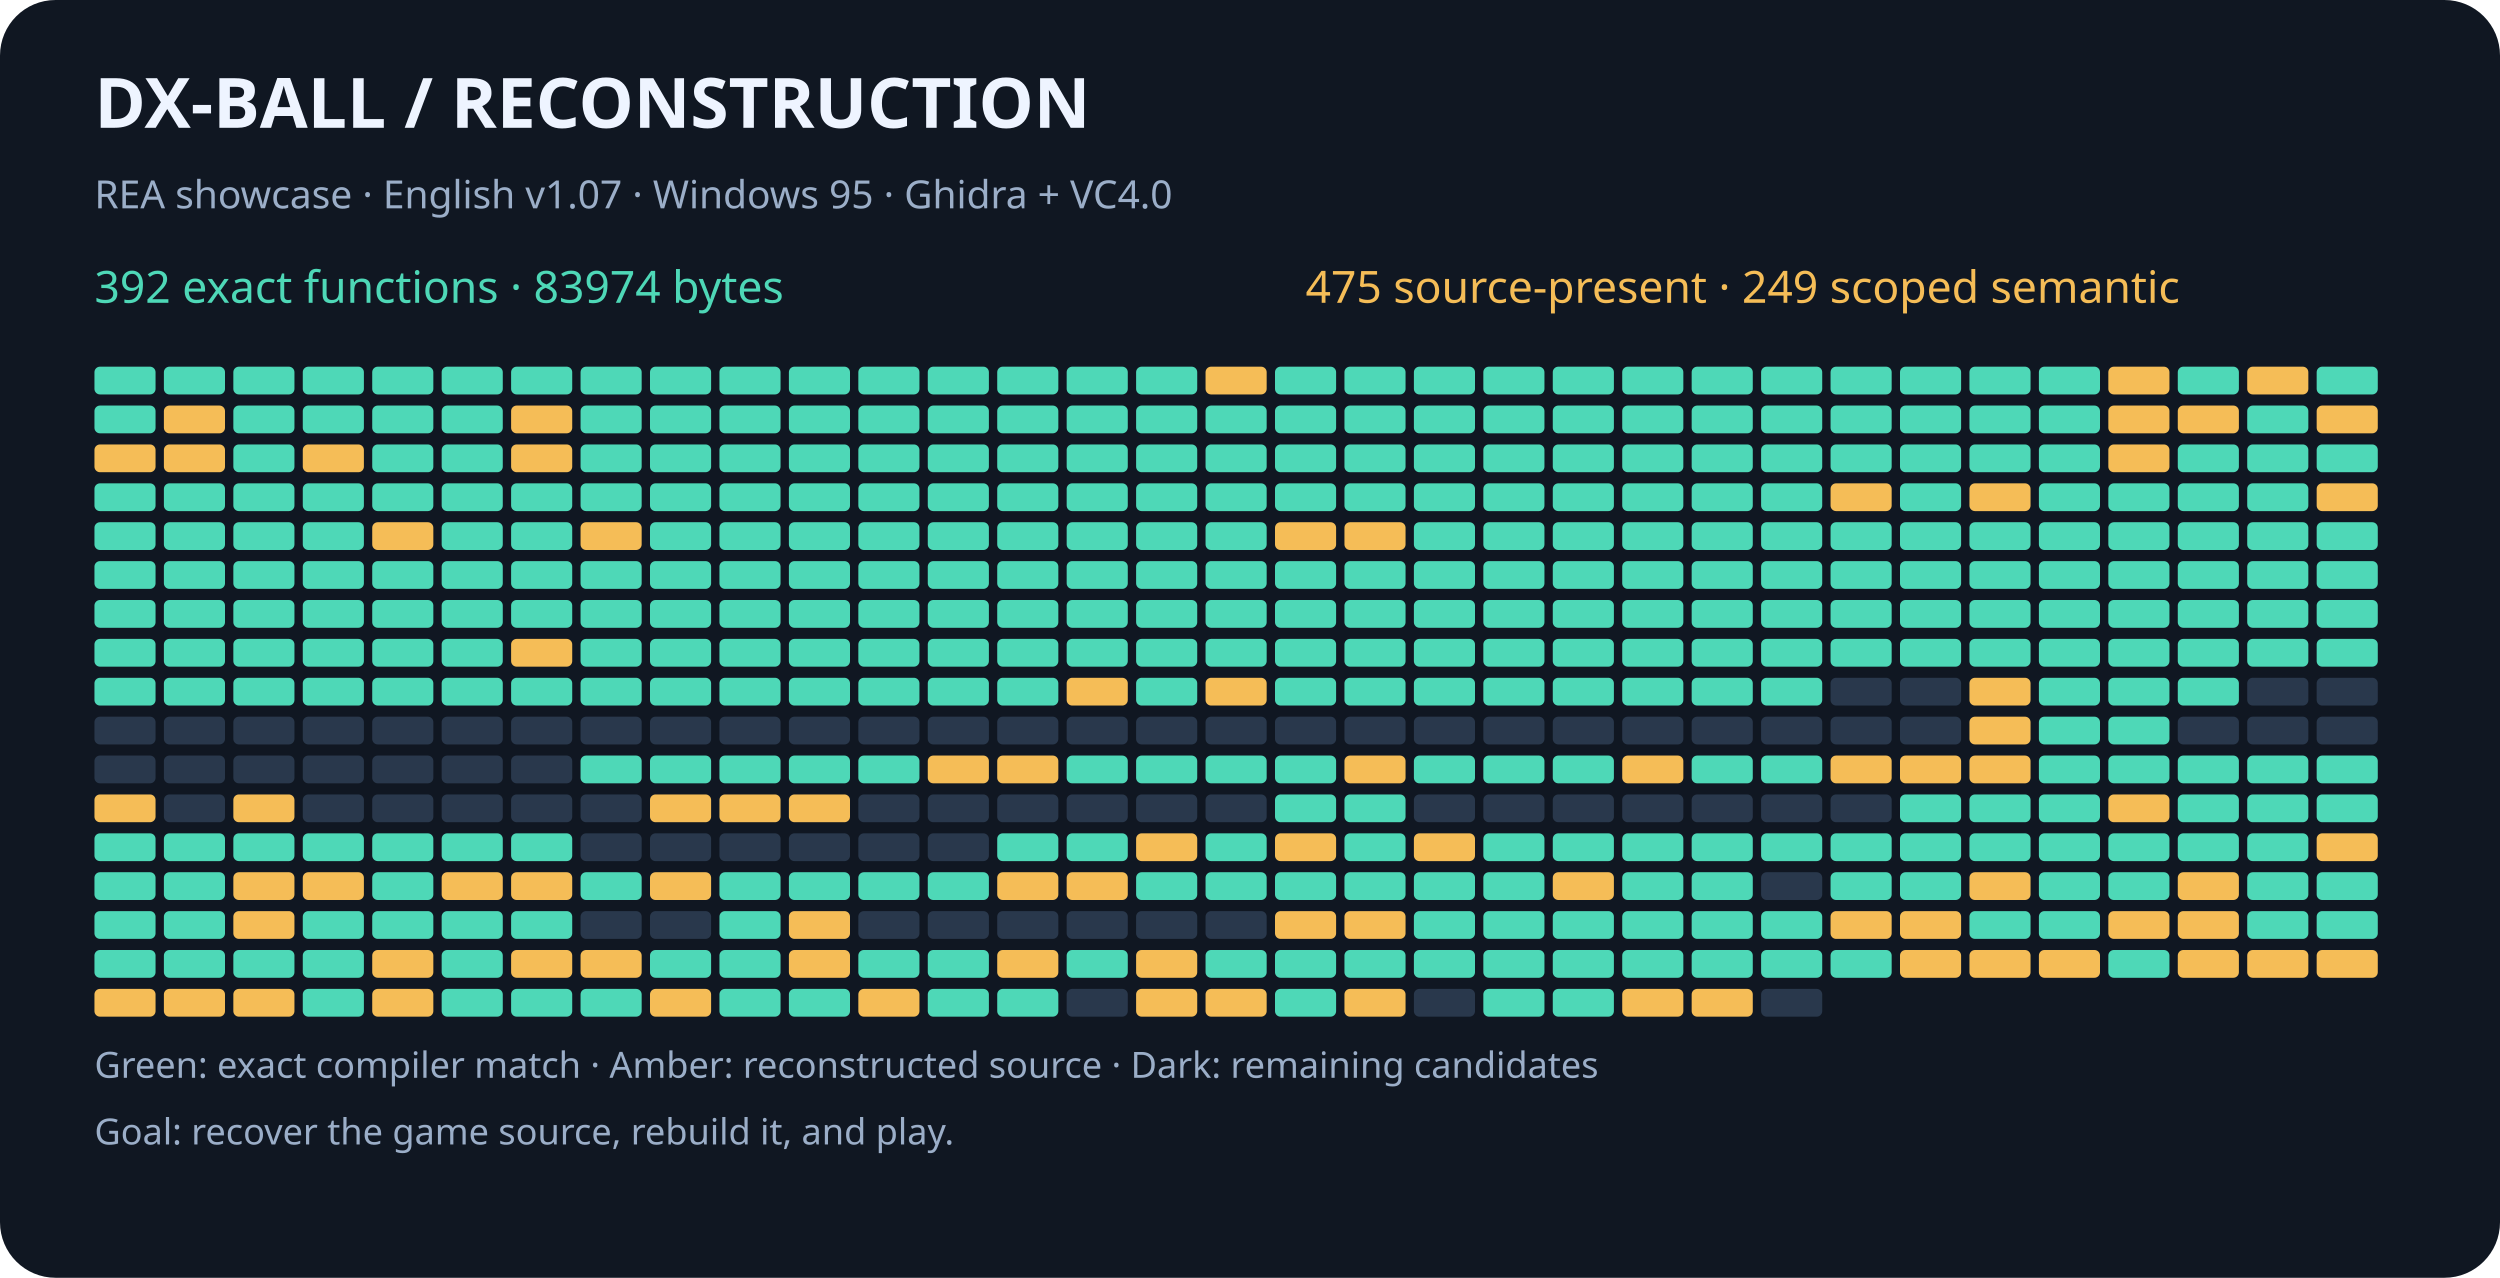
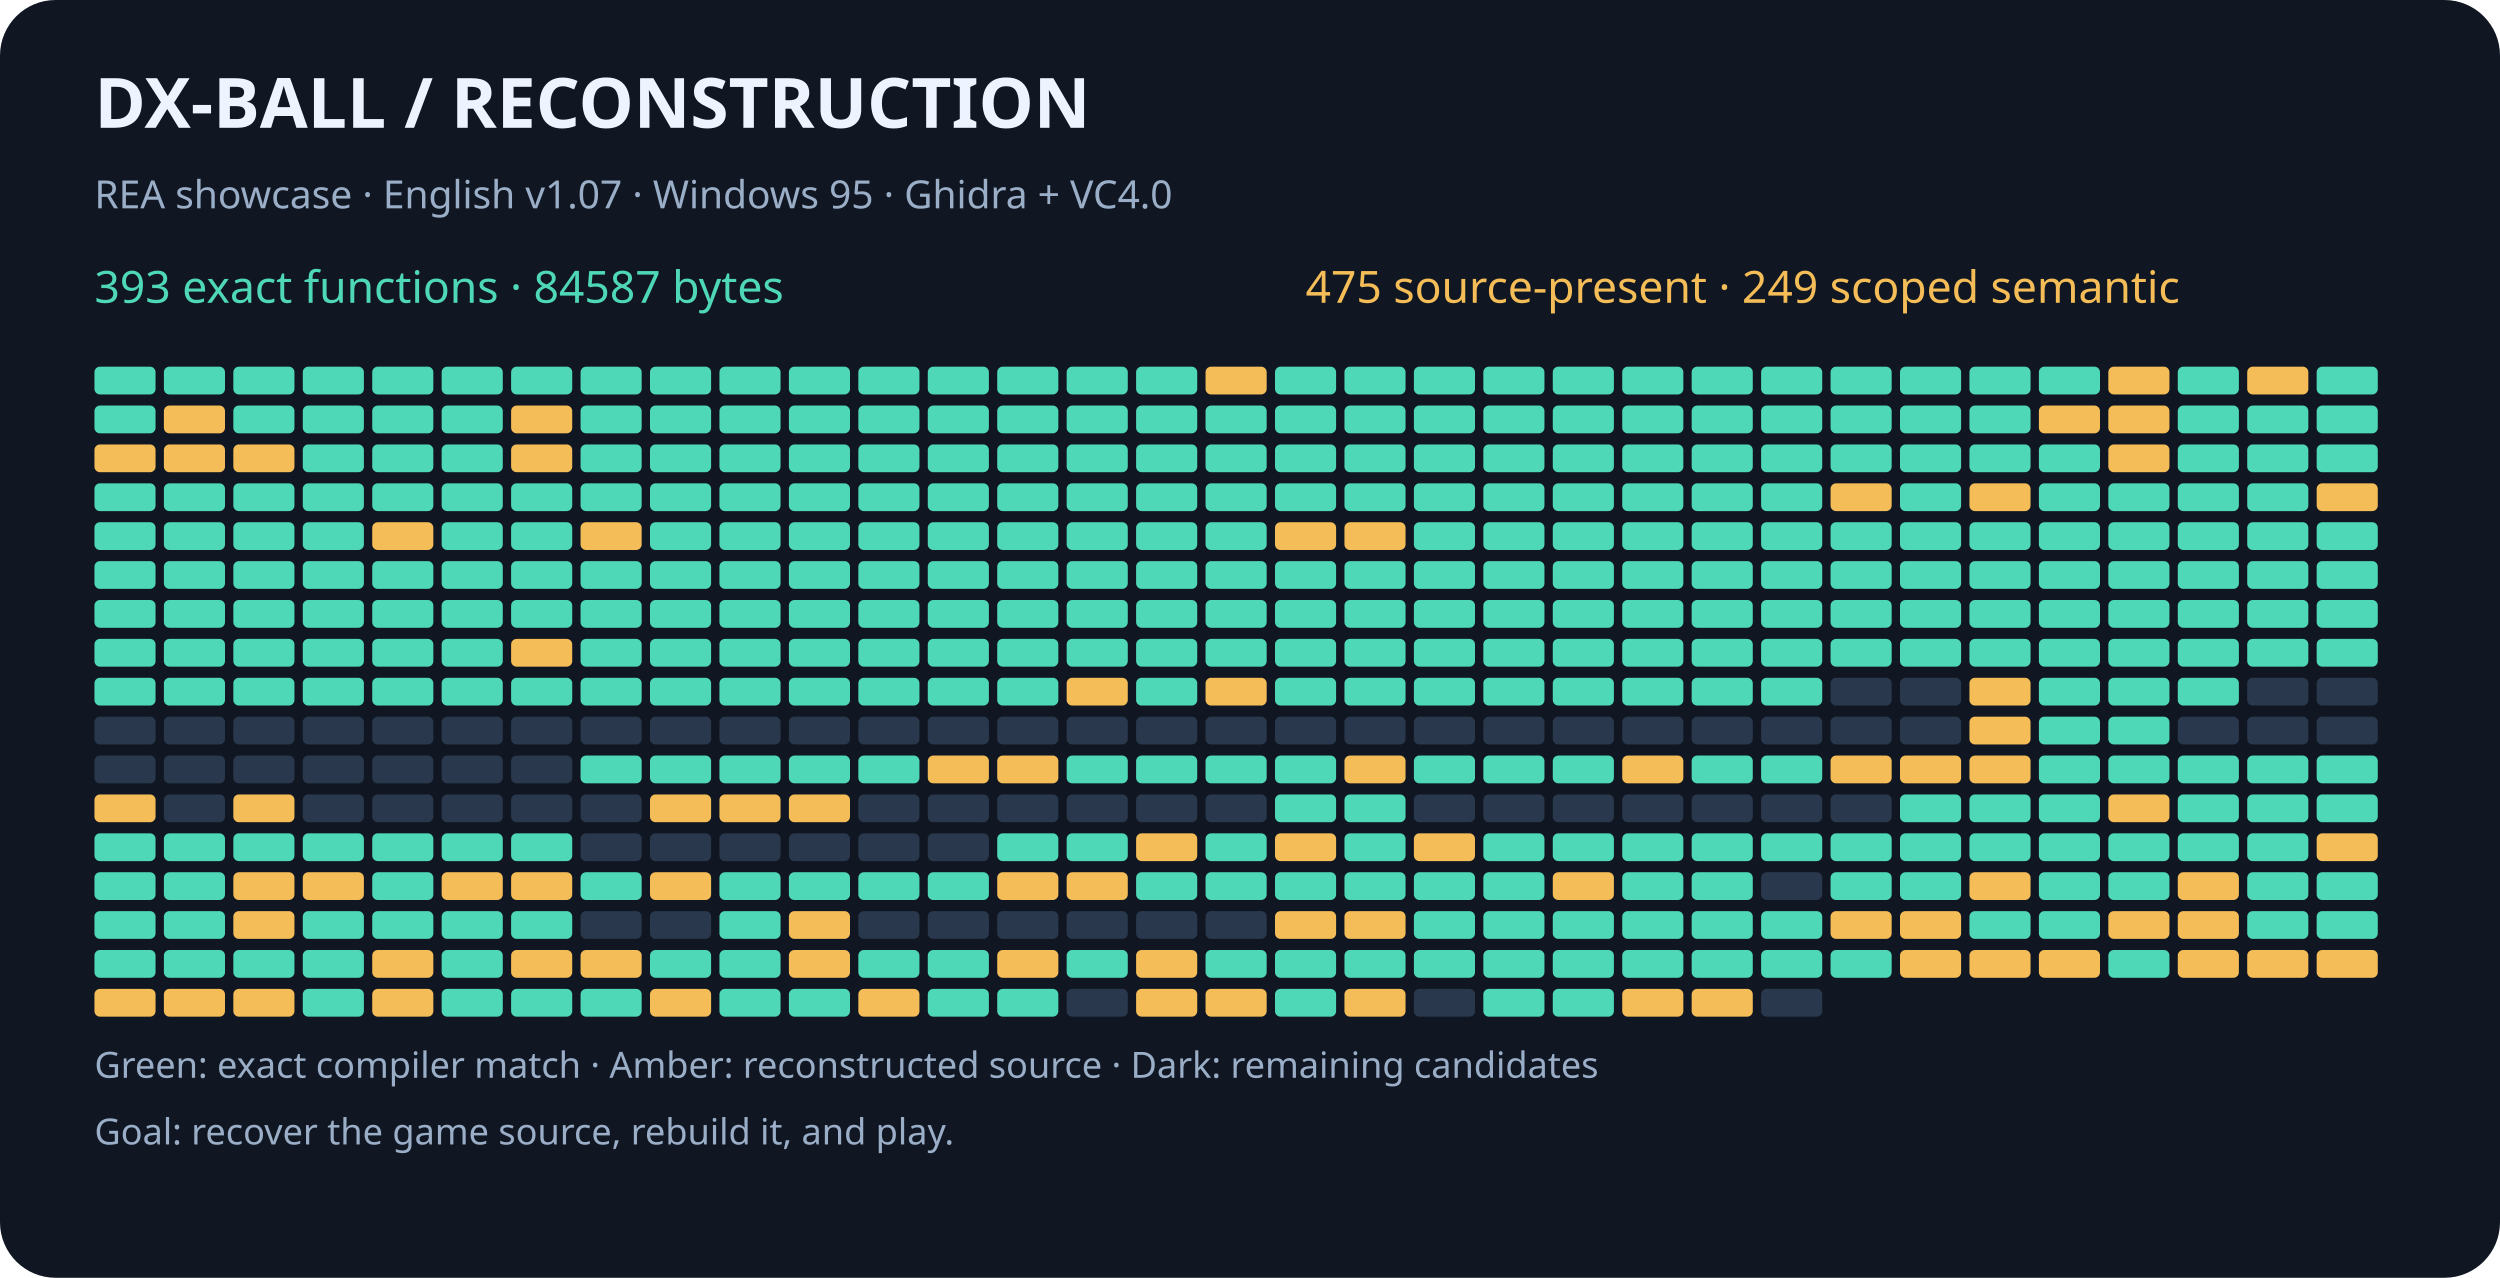
<svg xmlns="http://www.w3.org/2000/svg" width="900" height="460" viewBox="0 0 900 460" role="img" aria-labelledby="title desc">
  <rect width="900" height="460" rx="20" fill="#101722" />
  <g font-family="sans-serif">
    <text x="34" y="46" fill="#eef4ff" font-size="25" font-weight="bold">DX-BALL  /  RECONSTRUCTION</text>
    <text x="34" y="75" fill="#9baec8" font-size="14">REA showcase · English v1.07 · Windows 95 · Ghidra + VC4.0</text>
-     <text x="34" y="109" fill="#4ed8b7" font-size="16">392 exact functions · 83974 bytes</text>
+     <text x="34" y="109" fill="#4ed8b7" font-size="16">393 exact functions · 84587 bytes</text>
    <text x="470" y="109" fill="#f5bd57" font-size="16">475 source-present · 249 scoped semantic</text>
    <rect x="34" y="132" width="22" height="10" rx="2" fill="#4ed8b7" />
    <rect x="59" y="132" width="22" height="10" rx="2" fill="#4ed8b7" />
    <rect x="84" y="132" width="22" height="10" rx="2" fill="#4ed8b7" />
    <rect x="109" y="132" width="22" height="10" rx="2" fill="#4ed8b7" />
    <rect x="134" y="132" width="22" height="10" rx="2" fill="#4ed8b7" />
    <rect x="159" y="132" width="22" height="10" rx="2" fill="#4ed8b7" />
    <rect x="184" y="132" width="22" height="10" rx="2" fill="#4ed8b7" />
    <rect x="209" y="132" width="22" height="10" rx="2" fill="#4ed8b7" />
    <rect x="234" y="132" width="22" height="10" rx="2" fill="#4ed8b7" />
    <rect x="259" y="132" width="22" height="10" rx="2" fill="#4ed8b7" />
    <rect x="284" y="132" width="22" height="10" rx="2" fill="#4ed8b7" />
    <rect x="309" y="132" width="22" height="10" rx="2" fill="#4ed8b7" />
    <rect x="334" y="132" width="22" height="10" rx="2" fill="#4ed8b7" />
    <rect x="359" y="132" width="22" height="10" rx="2" fill="#4ed8b7" />
    <rect x="384" y="132" width="22" height="10" rx="2" fill="#4ed8b7" />
    <rect x="409" y="132" width="22" height="10" rx="2" fill="#4ed8b7" />
    <rect x="434" y="132" width="22" height="10" rx="2" fill="#f5bd57" />
    <rect x="459" y="132" width="22" height="10" rx="2" fill="#4ed8b7" />
    <rect x="484" y="132" width="22" height="10" rx="2" fill="#4ed8b7" />
    <rect x="509" y="132" width="22" height="10" rx="2" fill="#4ed8b7" />
    <rect x="534" y="132" width="22" height="10" rx="2" fill="#4ed8b7" />
    <rect x="559" y="132" width="22" height="10" rx="2" fill="#4ed8b7" />
    <rect x="584" y="132" width="22" height="10" rx="2" fill="#4ed8b7" />
    <rect x="609" y="132" width="22" height="10" rx="2" fill="#4ed8b7" />
    <rect x="634" y="132" width="22" height="10" rx="2" fill="#4ed8b7" />
    <rect x="659" y="132" width="22" height="10" rx="2" fill="#4ed8b7" />
    <rect x="684" y="132" width="22" height="10" rx="2" fill="#4ed8b7" />
    <rect x="709" y="132" width="22" height="10" rx="2" fill="#4ed8b7" />
    <rect x="734" y="132" width="22" height="10" rx="2" fill="#4ed8b7" />
    <rect x="759" y="132" width="22" height="10" rx="2" fill="#f5bd57" />
    <rect x="784" y="132" width="22" height="10" rx="2" fill="#4ed8b7" />
    <rect x="809" y="132" width="22" height="10" rx="2" fill="#f5bd57" />
    <rect x="834" y="132" width="22" height="10" rx="2" fill="#4ed8b7" />
    <rect x="34" y="146" width="22" height="10" rx="2" fill="#4ed8b7" />
    <rect x="59" y="146" width="22" height="10" rx="2" fill="#f5bd57" />
    <rect x="84" y="146" width="22" height="10" rx="2" fill="#4ed8b7" />
    <rect x="109" y="146" width="22" height="10" rx="2" fill="#4ed8b7" />
    <rect x="134" y="146" width="22" height="10" rx="2" fill="#4ed8b7" />
    <rect x="159" y="146" width="22" height="10" rx="2" fill="#4ed8b7" />
    <rect x="184" y="146" width="22" height="10" rx="2" fill="#f5bd57" />
    <rect x="209" y="146" width="22" height="10" rx="2" fill="#4ed8b7" />
    <rect x="234" y="146" width="22" height="10" rx="2" fill="#4ed8b7" />
    <rect x="259" y="146" width="22" height="10" rx="2" fill="#4ed8b7" />
    <rect x="284" y="146" width="22" height="10" rx="2" fill="#4ed8b7" />
    <rect x="309" y="146" width="22" height="10" rx="2" fill="#4ed8b7" />
    <rect x="334" y="146" width="22" height="10" rx="2" fill="#4ed8b7" />
    <rect x="359" y="146" width="22" height="10" rx="2" fill="#4ed8b7" />
    <rect x="384" y="146" width="22" height="10" rx="2" fill="#4ed8b7" />
    <rect x="409" y="146" width="22" height="10" rx="2" fill="#4ed8b7" />
    <rect x="434" y="146" width="22" height="10" rx="2" fill="#4ed8b7" />
    <rect x="459" y="146" width="22" height="10" rx="2" fill="#4ed8b7" />
    <rect x="484" y="146" width="22" height="10" rx="2" fill="#4ed8b7" />
    <rect x="509" y="146" width="22" height="10" rx="2" fill="#4ed8b7" />
    <rect x="534" y="146" width="22" height="10" rx="2" fill="#4ed8b7" />
    <rect x="559" y="146" width="22" height="10" rx="2" fill="#4ed8b7" />
    <rect x="584" y="146" width="22" height="10" rx="2" fill="#4ed8b7" />
    <rect x="609" y="146" width="22" height="10" rx="2" fill="#4ed8b7" />
    <rect x="634" y="146" width="22" height="10" rx="2" fill="#4ed8b7" />
    <rect x="659" y="146" width="22" height="10" rx="2" fill="#4ed8b7" />
    <rect x="684" y="146" width="22" height="10" rx="2" fill="#4ed8b7" />
    <rect x="709" y="146" width="22" height="10" rx="2" fill="#4ed8b7" />
-     <rect x="734" y="146" width="22" height="10" rx="2" fill="#4ed8b7" />
+     <rect x="734" y="146" width="22" height="10" rx="2" fill="#f5bd57" />
    <rect x="759" y="146" width="22" height="10" rx="2" fill="#f5bd57" />
-     <rect x="784" y="146" width="22" height="10" rx="2" fill="#f5bd57" />
+     <rect x="784" y="146" width="22" height="10" rx="2" fill="#4ed8b7" />
    <rect x="809" y="146" width="22" height="10" rx="2" fill="#4ed8b7" />
-     <rect x="834" y="146" width="22" height="10" rx="2" fill="#f5bd57" />
+     <rect x="834" y="146" width="22" height="10" rx="2" fill="#4ed8b7" />
    <rect x="34" y="160" width="22" height="10" rx="2" fill="#f5bd57" />
    <rect x="59" y="160" width="22" height="10" rx="2" fill="#f5bd57" />
-     <rect x="84" y="160" width="22" height="10" rx="2" fill="#4ed8b7" />
-     <rect x="109" y="160" width="22" height="10" rx="2" fill="#f5bd57" />
+     <rect x="84" y="160" width="22" height="10" rx="2" fill="#f5bd57" />
+     <rect x="109" y="160" width="22" height="10" rx="2" fill="#4ed8b7" />
    <rect x="134" y="160" width="22" height="10" rx="2" fill="#4ed8b7" />
    <rect x="159" y="160" width="22" height="10" rx="2" fill="#4ed8b7" />
    <rect x="184" y="160" width="22" height="10" rx="2" fill="#f5bd57" />
    <rect x="209" y="160" width="22" height="10" rx="2" fill="#4ed8b7" />
    <rect x="234" y="160" width="22" height="10" rx="2" fill="#4ed8b7" />
    <rect x="259" y="160" width="22" height="10" rx="2" fill="#4ed8b7" />
    <rect x="284" y="160" width="22" height="10" rx="2" fill="#4ed8b7" />
    <rect x="309" y="160" width="22" height="10" rx="2" fill="#4ed8b7" />
    <rect x="334" y="160" width="22" height="10" rx="2" fill="#4ed8b7" />
    <rect x="359" y="160" width="22" height="10" rx="2" fill="#4ed8b7" />
    <rect x="384" y="160" width="22" height="10" rx="2" fill="#4ed8b7" />
    <rect x="409" y="160" width="22" height="10" rx="2" fill="#4ed8b7" />
    <rect x="434" y="160" width="22" height="10" rx="2" fill="#4ed8b7" />
    <rect x="459" y="160" width="22" height="10" rx="2" fill="#4ed8b7" />
    <rect x="484" y="160" width="22" height="10" rx="2" fill="#4ed8b7" />
    <rect x="509" y="160" width="22" height="10" rx="2" fill="#4ed8b7" />
    <rect x="534" y="160" width="22" height="10" rx="2" fill="#4ed8b7" />
    <rect x="559" y="160" width="22" height="10" rx="2" fill="#4ed8b7" />
    <rect x="584" y="160" width="22" height="10" rx="2" fill="#4ed8b7" />
    <rect x="609" y="160" width="22" height="10" rx="2" fill="#4ed8b7" />
    <rect x="634" y="160" width="22" height="10" rx="2" fill="#4ed8b7" />
    <rect x="659" y="160" width="22" height="10" rx="2" fill="#4ed8b7" />
    <rect x="684" y="160" width="22" height="10" rx="2" fill="#4ed8b7" />
    <rect x="709" y="160" width="22" height="10" rx="2" fill="#4ed8b7" />
    <rect x="734" y="160" width="22" height="10" rx="2" fill="#4ed8b7" />
    <rect x="759" y="160" width="22" height="10" rx="2" fill="#f5bd57" />
    <rect x="784" y="160" width="22" height="10" rx="2" fill="#4ed8b7" />
    <rect x="809" y="160" width="22" height="10" rx="2" fill="#4ed8b7" />
    <rect x="834" y="160" width="22" height="10" rx="2" fill="#4ed8b7" />
    <rect x="34" y="174" width="22" height="10" rx="2" fill="#4ed8b7" />
    <rect x="59" y="174" width="22" height="10" rx="2" fill="#4ed8b7" />
    <rect x="84" y="174" width="22" height="10" rx="2" fill="#4ed8b7" />
    <rect x="109" y="174" width="22" height="10" rx="2" fill="#4ed8b7" />
    <rect x="134" y="174" width="22" height="10" rx="2" fill="#4ed8b7" />
    <rect x="159" y="174" width="22" height="10" rx="2" fill="#4ed8b7" />
    <rect x="184" y="174" width="22" height="10" rx="2" fill="#4ed8b7" />
    <rect x="209" y="174" width="22" height="10" rx="2" fill="#4ed8b7" />
    <rect x="234" y="174" width="22" height="10" rx="2" fill="#4ed8b7" />
    <rect x="259" y="174" width="22" height="10" rx="2" fill="#4ed8b7" />
    <rect x="284" y="174" width="22" height="10" rx="2" fill="#4ed8b7" />
    <rect x="309" y="174" width="22" height="10" rx="2" fill="#4ed8b7" />
    <rect x="334" y="174" width="22" height="10" rx="2" fill="#4ed8b7" />
    <rect x="359" y="174" width="22" height="10" rx="2" fill="#4ed8b7" />
    <rect x="384" y="174" width="22" height="10" rx="2" fill="#4ed8b7" />
    <rect x="409" y="174" width="22" height="10" rx="2" fill="#4ed8b7" />
    <rect x="434" y="174" width="22" height="10" rx="2" fill="#4ed8b7" />
    <rect x="459" y="174" width="22" height="10" rx="2" fill="#4ed8b7" />
    <rect x="484" y="174" width="22" height="10" rx="2" fill="#4ed8b7" />
    <rect x="509" y="174" width="22" height="10" rx="2" fill="#4ed8b7" />
    <rect x="534" y="174" width="22" height="10" rx="2" fill="#4ed8b7" />
    <rect x="559" y="174" width="22" height="10" rx="2" fill="#4ed8b7" />
    <rect x="584" y="174" width="22" height="10" rx="2" fill="#4ed8b7" />
    <rect x="609" y="174" width="22" height="10" rx="2" fill="#4ed8b7" />
    <rect x="634" y="174" width="22" height="10" rx="2" fill="#4ed8b7" />
    <rect x="659" y="174" width="22" height="10" rx="2" fill="#f5bd57" />
    <rect x="684" y="174" width="22" height="10" rx="2" fill="#4ed8b7" />
    <rect x="709" y="174" width="22" height="10" rx="2" fill="#f5bd57" />
    <rect x="734" y="174" width="22" height="10" rx="2" fill="#4ed8b7" />
    <rect x="759" y="174" width="22" height="10" rx="2" fill="#4ed8b7" />
    <rect x="784" y="174" width="22" height="10" rx="2" fill="#4ed8b7" />
    <rect x="809" y="174" width="22" height="10" rx="2" fill="#4ed8b7" />
    <rect x="834" y="174" width="22" height="10" rx="2" fill="#f5bd57" />
    <rect x="34" y="188" width="22" height="10" rx="2" fill="#4ed8b7" />
    <rect x="59" y="188" width="22" height="10" rx="2" fill="#4ed8b7" />
    <rect x="84" y="188" width="22" height="10" rx="2" fill="#4ed8b7" />
    <rect x="109" y="188" width="22" height="10" rx="2" fill="#4ed8b7" />
    <rect x="134" y="188" width="22" height="10" rx="2" fill="#f5bd57" />
    <rect x="159" y="188" width="22" height="10" rx="2" fill="#4ed8b7" />
    <rect x="184" y="188" width="22" height="10" rx="2" fill="#4ed8b7" />
    <rect x="209" y="188" width="22" height="10" rx="2" fill="#f5bd57" />
    <rect x="234" y="188" width="22" height="10" rx="2" fill="#4ed8b7" />
    <rect x="259" y="188" width="22" height="10" rx="2" fill="#4ed8b7" />
    <rect x="284" y="188" width="22" height="10" rx="2" fill="#4ed8b7" />
    <rect x="309" y="188" width="22" height="10" rx="2" fill="#4ed8b7" />
    <rect x="334" y="188" width="22" height="10" rx="2" fill="#4ed8b7" />
    <rect x="359" y="188" width="22" height="10" rx="2" fill="#4ed8b7" />
    <rect x="384" y="188" width="22" height="10" rx="2" fill="#4ed8b7" />
    <rect x="409" y="188" width="22" height="10" rx="2" fill="#4ed8b7" />
    <rect x="434" y="188" width="22" height="10" rx="2" fill="#4ed8b7" />
    <rect x="459" y="188" width="22" height="10" rx="2" fill="#f5bd57" />
    <rect x="484" y="188" width="22" height="10" rx="2" fill="#f5bd57" />
    <rect x="509" y="188" width="22" height="10" rx="2" fill="#4ed8b7" />
    <rect x="534" y="188" width="22" height="10" rx="2" fill="#4ed8b7" />
    <rect x="559" y="188" width="22" height="10" rx="2" fill="#4ed8b7" />
    <rect x="584" y="188" width="22" height="10" rx="2" fill="#4ed8b7" />
    <rect x="609" y="188" width="22" height="10" rx="2" fill="#4ed8b7" />
    <rect x="634" y="188" width="22" height="10" rx="2" fill="#4ed8b7" />
    <rect x="659" y="188" width="22" height="10" rx="2" fill="#4ed8b7" />
    <rect x="684" y="188" width="22" height="10" rx="2" fill="#4ed8b7" />
    <rect x="709" y="188" width="22" height="10" rx="2" fill="#4ed8b7" />
    <rect x="734" y="188" width="22" height="10" rx="2" fill="#4ed8b7" />
    <rect x="759" y="188" width="22" height="10" rx="2" fill="#4ed8b7" />
    <rect x="784" y="188" width="22" height="10" rx="2" fill="#4ed8b7" />
    <rect x="809" y="188" width="22" height="10" rx="2" fill="#4ed8b7" />
    <rect x="834" y="188" width="22" height="10" rx="2" fill="#4ed8b7" />
    <rect x="34" y="202" width="22" height="10" rx="2" fill="#4ed8b7" />
    <rect x="59" y="202" width="22" height="10" rx="2" fill="#4ed8b7" />
    <rect x="84" y="202" width="22" height="10" rx="2" fill="#4ed8b7" />
    <rect x="109" y="202" width="22" height="10" rx="2" fill="#4ed8b7" />
    <rect x="134" y="202" width="22" height="10" rx="2" fill="#4ed8b7" />
    <rect x="159" y="202" width="22" height="10" rx="2" fill="#4ed8b7" />
    <rect x="184" y="202" width="22" height="10" rx="2" fill="#4ed8b7" />
    <rect x="209" y="202" width="22" height="10" rx="2" fill="#4ed8b7" />
    <rect x="234" y="202" width="22" height="10" rx="2" fill="#4ed8b7" />
    <rect x="259" y="202" width="22" height="10" rx="2" fill="#4ed8b7" />
    <rect x="284" y="202" width="22" height="10" rx="2" fill="#4ed8b7" />
    <rect x="309" y="202" width="22" height="10" rx="2" fill="#4ed8b7" />
    <rect x="334" y="202" width="22" height="10" rx="2" fill="#4ed8b7" />
    <rect x="359" y="202" width="22" height="10" rx="2" fill="#4ed8b7" />
    <rect x="384" y="202" width="22" height="10" rx="2" fill="#4ed8b7" />
    <rect x="409" y="202" width="22" height="10" rx="2" fill="#4ed8b7" />
    <rect x="434" y="202" width="22" height="10" rx="2" fill="#4ed8b7" />
    <rect x="459" y="202" width="22" height="10" rx="2" fill="#4ed8b7" />
    <rect x="484" y="202" width="22" height="10" rx="2" fill="#4ed8b7" />
    <rect x="509" y="202" width="22" height="10" rx="2" fill="#4ed8b7" />
    <rect x="534" y="202" width="22" height="10" rx="2" fill="#4ed8b7" />
    <rect x="559" y="202" width="22" height="10" rx="2" fill="#4ed8b7" />
    <rect x="584" y="202" width="22" height="10" rx="2" fill="#4ed8b7" />
    <rect x="609" y="202" width="22" height="10" rx="2" fill="#4ed8b7" />
    <rect x="634" y="202" width="22" height="10" rx="2" fill="#4ed8b7" />
    <rect x="659" y="202" width="22" height="10" rx="2" fill="#4ed8b7" />
    <rect x="684" y="202" width="22" height="10" rx="2" fill="#4ed8b7" />
    <rect x="709" y="202" width="22" height="10" rx="2" fill="#4ed8b7" />
    <rect x="734" y="202" width="22" height="10" rx="2" fill="#4ed8b7" />
    <rect x="759" y="202" width="22" height="10" rx="2" fill="#4ed8b7" />
    <rect x="784" y="202" width="22" height="10" rx="2" fill="#4ed8b7" />
    <rect x="809" y="202" width="22" height="10" rx="2" fill="#4ed8b7" />
    <rect x="834" y="202" width="22" height="10" rx="2" fill="#4ed8b7" />
    <rect x="34" y="216" width="22" height="10" rx="2" fill="#4ed8b7" />
    <rect x="59" y="216" width="22" height="10" rx="2" fill="#4ed8b7" />
    <rect x="84" y="216" width="22" height="10" rx="2" fill="#4ed8b7" />
    <rect x="109" y="216" width="22" height="10" rx="2" fill="#4ed8b7" />
    <rect x="134" y="216" width="22" height="10" rx="2" fill="#4ed8b7" />
    <rect x="159" y="216" width="22" height="10" rx="2" fill="#4ed8b7" />
    <rect x="184" y="216" width="22" height="10" rx="2" fill="#4ed8b7" />
    <rect x="209" y="216" width="22" height="10" rx="2" fill="#4ed8b7" />
    <rect x="234" y="216" width="22" height="10" rx="2" fill="#4ed8b7" />
    <rect x="259" y="216" width="22" height="10" rx="2" fill="#4ed8b7" />
    <rect x="284" y="216" width="22" height="10" rx="2" fill="#4ed8b7" />
    <rect x="309" y="216" width="22" height="10" rx="2" fill="#4ed8b7" />
    <rect x="334" y="216" width="22" height="10" rx="2" fill="#4ed8b7" />
    <rect x="359" y="216" width="22" height="10" rx="2" fill="#4ed8b7" />
    <rect x="384" y="216" width="22" height="10" rx="2" fill="#4ed8b7" />
    <rect x="409" y="216" width="22" height="10" rx="2" fill="#4ed8b7" />
    <rect x="434" y="216" width="22" height="10" rx="2" fill="#4ed8b7" />
    <rect x="459" y="216" width="22" height="10" rx="2" fill="#4ed8b7" />
    <rect x="484" y="216" width="22" height="10" rx="2" fill="#4ed8b7" />
    <rect x="509" y="216" width="22" height="10" rx="2" fill="#4ed8b7" />
    <rect x="534" y="216" width="22" height="10" rx="2" fill="#4ed8b7" />
    <rect x="559" y="216" width="22" height="10" rx="2" fill="#4ed8b7" />
    <rect x="584" y="216" width="22" height="10" rx="2" fill="#4ed8b7" />
    <rect x="609" y="216" width="22" height="10" rx="2" fill="#4ed8b7" />
    <rect x="634" y="216" width="22" height="10" rx="2" fill="#4ed8b7" />
    <rect x="659" y="216" width="22" height="10" rx="2" fill="#4ed8b7" />
    <rect x="684" y="216" width="22" height="10" rx="2" fill="#4ed8b7" />
    <rect x="709" y="216" width="22" height="10" rx="2" fill="#4ed8b7" />
    <rect x="734" y="216" width="22" height="10" rx="2" fill="#4ed8b7" />
    <rect x="759" y="216" width="22" height="10" rx="2" fill="#4ed8b7" />
    <rect x="784" y="216" width="22" height="10" rx="2" fill="#4ed8b7" />
    <rect x="809" y="216" width="22" height="10" rx="2" fill="#4ed8b7" />
    <rect x="834" y="216" width="22" height="10" rx="2" fill="#4ed8b7" />
    <rect x="34" y="230" width="22" height="10" rx="2" fill="#4ed8b7" />
    <rect x="59" y="230" width="22" height="10" rx="2" fill="#4ed8b7" />
    <rect x="84" y="230" width="22" height="10" rx="2" fill="#4ed8b7" />
    <rect x="109" y="230" width="22" height="10" rx="2" fill="#4ed8b7" />
    <rect x="134" y="230" width="22" height="10" rx="2" fill="#4ed8b7" />
    <rect x="159" y="230" width="22" height="10" rx="2" fill="#4ed8b7" />
    <rect x="184" y="230" width="22" height="10" rx="2" fill="#f5bd57" />
    <rect x="209" y="230" width="22" height="10" rx="2" fill="#4ed8b7" />
    <rect x="234" y="230" width="22" height="10" rx="2" fill="#4ed8b7" />
    <rect x="259" y="230" width="22" height="10" rx="2" fill="#4ed8b7" />
    <rect x="284" y="230" width="22" height="10" rx="2" fill="#4ed8b7" />
    <rect x="309" y="230" width="22" height="10" rx="2" fill="#4ed8b7" />
    <rect x="334" y="230" width="22" height="10" rx="2" fill="#4ed8b7" />
    <rect x="359" y="230" width="22" height="10" rx="2" fill="#4ed8b7" />
    <rect x="384" y="230" width="22" height="10" rx="2" fill="#4ed8b7" />
    <rect x="409" y="230" width="22" height="10" rx="2" fill="#4ed8b7" />
    <rect x="434" y="230" width="22" height="10" rx="2" fill="#4ed8b7" />
    <rect x="459" y="230" width="22" height="10" rx="2" fill="#4ed8b7" />
    <rect x="484" y="230" width="22" height="10" rx="2" fill="#4ed8b7" />
    <rect x="509" y="230" width="22" height="10" rx="2" fill="#4ed8b7" />
    <rect x="534" y="230" width="22" height="10" rx="2" fill="#4ed8b7" />
    <rect x="559" y="230" width="22" height="10" rx="2" fill="#4ed8b7" />
    <rect x="584" y="230" width="22" height="10" rx="2" fill="#4ed8b7" />
    <rect x="609" y="230" width="22" height="10" rx="2" fill="#4ed8b7" />
    <rect x="634" y="230" width="22" height="10" rx="2" fill="#4ed8b7" />
    <rect x="659" y="230" width="22" height="10" rx="2" fill="#4ed8b7" />
    <rect x="684" y="230" width="22" height="10" rx="2" fill="#4ed8b7" />
    <rect x="709" y="230" width="22" height="10" rx="2" fill="#4ed8b7" />
    <rect x="734" y="230" width="22" height="10" rx="2" fill="#4ed8b7" />
    <rect x="759" y="230" width="22" height="10" rx="2" fill="#4ed8b7" />
    <rect x="784" y="230" width="22" height="10" rx="2" fill="#4ed8b7" />
    <rect x="809" y="230" width="22" height="10" rx="2" fill="#4ed8b7" />
    <rect x="834" y="230" width="22" height="10" rx="2" fill="#4ed8b7" />
    <rect x="34" y="244" width="22" height="10" rx="2" fill="#4ed8b7" />
    <rect x="59" y="244" width="22" height="10" rx="2" fill="#4ed8b7" />
    <rect x="84" y="244" width="22" height="10" rx="2" fill="#4ed8b7" />
    <rect x="109" y="244" width="22" height="10" rx="2" fill="#4ed8b7" />
    <rect x="134" y="244" width="22" height="10" rx="2" fill="#4ed8b7" />
    <rect x="159" y="244" width="22" height="10" rx="2" fill="#4ed8b7" />
    <rect x="184" y="244" width="22" height="10" rx="2" fill="#4ed8b7" />
    <rect x="209" y="244" width="22" height="10" rx="2" fill="#4ed8b7" />
    <rect x="234" y="244" width="22" height="10" rx="2" fill="#4ed8b7" />
    <rect x="259" y="244" width="22" height="10" rx="2" fill="#4ed8b7" />
    <rect x="284" y="244" width="22" height="10" rx="2" fill="#4ed8b7" />
    <rect x="309" y="244" width="22" height="10" rx="2" fill="#4ed8b7" />
    <rect x="334" y="244" width="22" height="10" rx="2" fill="#4ed8b7" />
    <rect x="359" y="244" width="22" height="10" rx="2" fill="#4ed8b7" />
    <rect x="384" y="244" width="22" height="10" rx="2" fill="#f5bd57" />
    <rect x="409" y="244" width="22" height="10" rx="2" fill="#4ed8b7" />
    <rect x="434" y="244" width="22" height="10" rx="2" fill="#f5bd57" />
    <rect x="459" y="244" width="22" height="10" rx="2" fill="#4ed8b7" />
    <rect x="484" y="244" width="22" height="10" rx="2" fill="#4ed8b7" />
    <rect x="509" y="244" width="22" height="10" rx="2" fill="#4ed8b7" />
    <rect x="534" y="244" width="22" height="10" rx="2" fill="#4ed8b7" />
    <rect x="559" y="244" width="22" height="10" rx="2" fill="#4ed8b7" />
    <rect x="584" y="244" width="22" height="10" rx="2" fill="#4ed8b7" />
    <rect x="609" y="244" width="22" height="10" rx="2" fill="#4ed8b7" />
    <rect x="634" y="244" width="22" height="10" rx="2" fill="#4ed8b7" />
    <rect x="659" y="244" width="22" height="10" rx="2" fill="#29384c" />
    <rect x="684" y="244" width="22" height="10" rx="2" fill="#29384c" />
    <rect x="709" y="244" width="22" height="10" rx="2" fill="#f5bd57" />
    <rect x="734" y="244" width="22" height="10" rx="2" fill="#4ed8b7" />
    <rect x="759" y="244" width="22" height="10" rx="2" fill="#4ed8b7" />
    <rect x="784" y="244" width="22" height="10" rx="2" fill="#4ed8b7" />
    <rect x="809" y="244" width="22" height="10" rx="2" fill="#29384c" />
    <rect x="834" y="244" width="22" height="10" rx="2" fill="#29384c" />
    <rect x="34" y="258" width="22" height="10" rx="2" fill="#29384c" />
    <rect x="59" y="258" width="22" height="10" rx="2" fill="#29384c" />
    <rect x="84" y="258" width="22" height="10" rx="2" fill="#29384c" />
    <rect x="109" y="258" width="22" height="10" rx="2" fill="#29384c" />
    <rect x="134" y="258" width="22" height="10" rx="2" fill="#29384c" />
    <rect x="159" y="258" width="22" height="10" rx="2" fill="#29384c" />
    <rect x="184" y="258" width="22" height="10" rx="2" fill="#29384c" />
    <rect x="209" y="258" width="22" height="10" rx="2" fill="#29384c" />
    <rect x="234" y="258" width="22" height="10" rx="2" fill="#29384c" />
    <rect x="259" y="258" width="22" height="10" rx="2" fill="#29384c" />
    <rect x="284" y="258" width="22" height="10" rx="2" fill="#29384c" />
    <rect x="309" y="258" width="22" height="10" rx="2" fill="#29384c" />
    <rect x="334" y="258" width="22" height="10" rx="2" fill="#29384c" />
    <rect x="359" y="258" width="22" height="10" rx="2" fill="#29384c" />
    <rect x="384" y="258" width="22" height="10" rx="2" fill="#29384c" />
    <rect x="409" y="258" width="22" height="10" rx="2" fill="#29384c" />
    <rect x="434" y="258" width="22" height="10" rx="2" fill="#29384c" />
    <rect x="459" y="258" width="22" height="10" rx="2" fill="#29384c" />
    <rect x="484" y="258" width="22" height="10" rx="2" fill="#29384c" />
    <rect x="509" y="258" width="22" height="10" rx="2" fill="#29384c" />
    <rect x="534" y="258" width="22" height="10" rx="2" fill="#29384c" />
    <rect x="559" y="258" width="22" height="10" rx="2" fill="#29384c" />
    <rect x="584" y="258" width="22" height="10" rx="2" fill="#29384c" />
    <rect x="609" y="258" width="22" height="10" rx="2" fill="#29384c" />
    <rect x="634" y="258" width="22" height="10" rx="2" fill="#29384c" />
    <rect x="659" y="258" width="22" height="10" rx="2" fill="#29384c" />
    <rect x="684" y="258" width="22" height="10" rx="2" fill="#29384c" />
    <rect x="709" y="258" width="22" height="10" rx="2" fill="#f5bd57" />
    <rect x="734" y="258" width="22" height="10" rx="2" fill="#4ed8b7" />
    <rect x="759" y="258" width="22" height="10" rx="2" fill="#4ed8b7" />
    <rect x="784" y="258" width="22" height="10" rx="2" fill="#29384c" />
    <rect x="809" y="258" width="22" height="10" rx="2" fill="#29384c" />
    <rect x="834" y="258" width="22" height="10" rx="2" fill="#29384c" />
    <rect x="34" y="272" width="22" height="10" rx="2" fill="#29384c" />
    <rect x="59" y="272" width="22" height="10" rx="2" fill="#29384c" />
    <rect x="84" y="272" width="22" height="10" rx="2" fill="#29384c" />
    <rect x="109" y="272" width="22" height="10" rx="2" fill="#29384c" />
    <rect x="134" y="272" width="22" height="10" rx="2" fill="#29384c" />
    <rect x="159" y="272" width="22" height="10" rx="2" fill="#29384c" />
    <rect x="184" y="272" width="22" height="10" rx="2" fill="#29384c" />
    <rect x="209" y="272" width="22" height="10" rx="2" fill="#4ed8b7" />
    <rect x="234" y="272" width="22" height="10" rx="2" fill="#4ed8b7" />
    <rect x="259" y="272" width="22" height="10" rx="2" fill="#4ed8b7" />
    <rect x="284" y="272" width="22" height="10" rx="2" fill="#4ed8b7" />
    <rect x="309" y="272" width="22" height="10" rx="2" fill="#4ed8b7" />
    <rect x="334" y="272" width="22" height="10" rx="2" fill="#f5bd57" />
    <rect x="359" y="272" width="22" height="10" rx="2" fill="#f5bd57" />
    <rect x="384" y="272" width="22" height="10" rx="2" fill="#4ed8b7" />
    <rect x="409" y="272" width="22" height="10" rx="2" fill="#4ed8b7" />
    <rect x="434" y="272" width="22" height="10" rx="2" fill="#4ed8b7" />
    <rect x="459" y="272" width="22" height="10" rx="2" fill="#4ed8b7" />
    <rect x="484" y="272" width="22" height="10" rx="2" fill="#f5bd57" />
    <rect x="509" y="272" width="22" height="10" rx="2" fill="#4ed8b7" />
    <rect x="534" y="272" width="22" height="10" rx="2" fill="#4ed8b7" />
    <rect x="559" y="272" width="22" height="10" rx="2" fill="#4ed8b7" />
    <rect x="584" y="272" width="22" height="10" rx="2" fill="#f5bd57" />
    <rect x="609" y="272" width="22" height="10" rx="2" fill="#4ed8b7" />
    <rect x="634" y="272" width="22" height="10" rx="2" fill="#4ed8b7" />
    <rect x="659" y="272" width="22" height="10" rx="2" fill="#f5bd57" />
    <rect x="684" y="272" width="22" height="10" rx="2" fill="#f5bd57" />
    <rect x="709" y="272" width="22" height="10" rx="2" fill="#f5bd57" />
    <rect x="734" y="272" width="22" height="10" rx="2" fill="#4ed8b7" />
    <rect x="759" y="272" width="22" height="10" rx="2" fill="#4ed8b7" />
    <rect x="784" y="272" width="22" height="10" rx="2" fill="#4ed8b7" />
    <rect x="809" y="272" width="22" height="10" rx="2" fill="#4ed8b7" />
    <rect x="834" y="272" width="22" height="10" rx="2" fill="#4ed8b7" />
    <rect x="34" y="286" width="22" height="10" rx="2" fill="#f5bd57" />
    <rect x="59" y="286" width="22" height="10" rx="2" fill="#29384c" />
    <rect x="84" y="286" width="22" height="10" rx="2" fill="#f5bd57" />
    <rect x="109" y="286" width="22" height="10" rx="2" fill="#29384c" />
    <rect x="134" y="286" width="22" height="10" rx="2" fill="#29384c" />
    <rect x="159" y="286" width="22" height="10" rx="2" fill="#29384c" />
    <rect x="184" y="286" width="22" height="10" rx="2" fill="#29384c" />
    <rect x="209" y="286" width="22" height="10" rx="2" fill="#29384c" />
    <rect x="234" y="286" width="22" height="10" rx="2" fill="#f5bd57" />
    <rect x="259" y="286" width="22" height="10" rx="2" fill="#f5bd57" />
    <rect x="284" y="286" width="22" height="10" rx="2" fill="#f5bd57" />
    <rect x="309" y="286" width="22" height="10" rx="2" fill="#29384c" />
    <rect x="334" y="286" width="22" height="10" rx="2" fill="#29384c" />
    <rect x="359" y="286" width="22" height="10" rx="2" fill="#29384c" />
    <rect x="384" y="286" width="22" height="10" rx="2" fill="#29384c" />
    <rect x="409" y="286" width="22" height="10" rx="2" fill="#29384c" />
    <rect x="434" y="286" width="22" height="10" rx="2" fill="#29384c" />
    <rect x="459" y="286" width="22" height="10" rx="2" fill="#4ed8b7" />
    <rect x="484" y="286" width="22" height="10" rx="2" fill="#4ed8b7" />
    <rect x="509" y="286" width="22" height="10" rx="2" fill="#29384c" />
    <rect x="534" y="286" width="22" height="10" rx="2" fill="#29384c" />
    <rect x="559" y="286" width="22" height="10" rx="2" fill="#29384c" />
    <rect x="584" y="286" width="22" height="10" rx="2" fill="#29384c" />
    <rect x="609" y="286" width="22" height="10" rx="2" fill="#29384c" />
    <rect x="634" y="286" width="22" height="10" rx="2" fill="#29384c" />
    <rect x="659" y="286" width="22" height="10" rx="2" fill="#29384c" />
    <rect x="684" y="286" width="22" height="10" rx="2" fill="#4ed8b7" />
    <rect x="709" y="286" width="22" height="10" rx="2" fill="#4ed8b7" />
    <rect x="734" y="286" width="22" height="10" rx="2" fill="#4ed8b7" />
    <rect x="759" y="286" width="22" height="10" rx="2" fill="#f5bd57" />
    <rect x="784" y="286" width="22" height="10" rx="2" fill="#4ed8b7" />
    <rect x="809" y="286" width="22" height="10" rx="2" fill="#4ed8b7" />
    <rect x="834" y="286" width="22" height="10" rx="2" fill="#4ed8b7" />
    <rect x="34" y="300" width="22" height="10" rx="2" fill="#4ed8b7" />
    <rect x="59" y="300" width="22" height="10" rx="2" fill="#4ed8b7" />
    <rect x="84" y="300" width="22" height="10" rx="2" fill="#4ed8b7" />
    <rect x="109" y="300" width="22" height="10" rx="2" fill="#4ed8b7" />
    <rect x="134" y="300" width="22" height="10" rx="2" fill="#4ed8b7" />
    <rect x="159" y="300" width="22" height="10" rx="2" fill="#4ed8b7" />
    <rect x="184" y="300" width="22" height="10" rx="2" fill="#4ed8b7" />
    <rect x="209" y="300" width="22" height="10" rx="2" fill="#29384c" />
    <rect x="234" y="300" width="22" height="10" rx="2" fill="#29384c" />
    <rect x="259" y="300" width="22" height="10" rx="2" fill="#29384c" />
    <rect x="284" y="300" width="22" height="10" rx="2" fill="#29384c" />
    <rect x="309" y="300" width="22" height="10" rx="2" fill="#29384c" />
    <rect x="334" y="300" width="22" height="10" rx="2" fill="#29384c" />
    <rect x="359" y="300" width="22" height="10" rx="2" fill="#4ed8b7" />
    <rect x="384" y="300" width="22" height="10" rx="2" fill="#4ed8b7" />
    <rect x="409" y="300" width="22" height="10" rx="2" fill="#f5bd57" />
    <rect x="434" y="300" width="22" height="10" rx="2" fill="#4ed8b7" />
    <rect x="459" y="300" width="22" height="10" rx="2" fill="#f5bd57" />
    <rect x="484" y="300" width="22" height="10" rx="2" fill="#4ed8b7" />
    <rect x="509" y="300" width="22" height="10" rx="2" fill="#f5bd57" />
    <rect x="534" y="300" width="22" height="10" rx="2" fill="#4ed8b7" />
    <rect x="559" y="300" width="22" height="10" rx="2" fill="#4ed8b7" />
    <rect x="584" y="300" width="22" height="10" rx="2" fill="#4ed8b7" />
    <rect x="609" y="300" width="22" height="10" rx="2" fill="#4ed8b7" />
    <rect x="634" y="300" width="22" height="10" rx="2" fill="#4ed8b7" />
    <rect x="659" y="300" width="22" height="10" rx="2" fill="#4ed8b7" />
    <rect x="684" y="300" width="22" height="10" rx="2" fill="#4ed8b7" />
    <rect x="709" y="300" width="22" height="10" rx="2" fill="#4ed8b7" />
    <rect x="734" y="300" width="22" height="10" rx="2" fill="#4ed8b7" />
    <rect x="759" y="300" width="22" height="10" rx="2" fill="#4ed8b7" />
    <rect x="784" y="300" width="22" height="10" rx="2" fill="#4ed8b7" />
    <rect x="809" y="300" width="22" height="10" rx="2" fill="#4ed8b7" />
    <rect x="834" y="300" width="22" height="10" rx="2" fill="#f5bd57" />
    <rect x="34" y="314" width="22" height="10" rx="2" fill="#4ed8b7" />
    <rect x="59" y="314" width="22" height="10" rx="2" fill="#4ed8b7" />
    <rect x="84" y="314" width="22" height="10" rx="2" fill="#f5bd57" />
    <rect x="109" y="314" width="22" height="10" rx="2" fill="#f5bd57" />
    <rect x="134" y="314" width="22" height="10" rx="2" fill="#4ed8b7" />
    <rect x="159" y="314" width="22" height="10" rx="2" fill="#f5bd57" />
    <rect x="184" y="314" width="22" height="10" rx="2" fill="#f5bd57" />
    <rect x="209" y="314" width="22" height="10" rx="2" fill="#4ed8b7" />
    <rect x="234" y="314" width="22" height="10" rx="2" fill="#f5bd57" />
    <rect x="259" y="314" width="22" height="10" rx="2" fill="#4ed8b7" />
    <rect x="284" y="314" width="22" height="10" rx="2" fill="#4ed8b7" />
    <rect x="309" y="314" width="22" height="10" rx="2" fill="#4ed8b7" />
    <rect x="334" y="314" width="22" height="10" rx="2" fill="#4ed8b7" />
    <rect x="359" y="314" width="22" height="10" rx="2" fill="#f5bd57" />
    <rect x="384" y="314" width="22" height="10" rx="2" fill="#f5bd57" />
    <rect x="409" y="314" width="22" height="10" rx="2" fill="#4ed8b7" />
    <rect x="434" y="314" width="22" height="10" rx="2" fill="#4ed8b7" />
    <rect x="459" y="314" width="22" height="10" rx="2" fill="#4ed8b7" />
    <rect x="484" y="314" width="22" height="10" rx="2" fill="#4ed8b7" />
    <rect x="509" y="314" width="22" height="10" rx="2" fill="#4ed8b7" />
    <rect x="534" y="314" width="22" height="10" rx="2" fill="#4ed8b7" />
    <rect x="559" y="314" width="22" height="10" rx="2" fill="#f5bd57" />
    <rect x="584" y="314" width="22" height="10" rx="2" fill="#4ed8b7" />
    <rect x="609" y="314" width="22" height="10" rx="2" fill="#4ed8b7" />
    <rect x="634" y="314" width="22" height="10" rx="2" fill="#29384c" />
    <rect x="659" y="314" width="22" height="10" rx="2" fill="#4ed8b7" />
    <rect x="684" y="314" width="22" height="10" rx="2" fill="#4ed8b7" />
    <rect x="709" y="314" width="22" height="10" rx="2" fill="#f5bd57" />
    <rect x="734" y="314" width="22" height="10" rx="2" fill="#4ed8b7" />
    <rect x="759" y="314" width="22" height="10" rx="2" fill="#4ed8b7" />
    <rect x="784" y="314" width="22" height="10" rx="2" fill="#f5bd57" />
    <rect x="809" y="314" width="22" height="10" rx="2" fill="#4ed8b7" />
    <rect x="834" y="314" width="22" height="10" rx="2" fill="#4ed8b7" />
    <rect x="34" y="328" width="22" height="10" rx="2" fill="#4ed8b7" />
    <rect x="59" y="328" width="22" height="10" rx="2" fill="#4ed8b7" />
    <rect x="84" y="328" width="22" height="10" rx="2" fill="#f5bd57" />
    <rect x="109" y="328" width="22" height="10" rx="2" fill="#4ed8b7" />
    <rect x="134" y="328" width="22" height="10" rx="2" fill="#4ed8b7" />
    <rect x="159" y="328" width="22" height="10" rx="2" fill="#4ed8b7" />
    <rect x="184" y="328" width="22" height="10" rx="2" fill="#4ed8b7" />
    <rect x="209" y="328" width="22" height="10" rx="2" fill="#29384c" />
    <rect x="234" y="328" width="22" height="10" rx="2" fill="#29384c" />
    <rect x="259" y="328" width="22" height="10" rx="2" fill="#4ed8b7" />
    <rect x="284" y="328" width="22" height="10" rx="2" fill="#f5bd57" />
    <rect x="309" y="328" width="22" height="10" rx="2" fill="#29384c" />
    <rect x="334" y="328" width="22" height="10" rx="2" fill="#29384c" />
    <rect x="359" y="328" width="22" height="10" rx="2" fill="#29384c" />
    <rect x="384" y="328" width="22" height="10" rx="2" fill="#29384c" />
    <rect x="409" y="328" width="22" height="10" rx="2" fill="#29384c" />
    <rect x="434" y="328" width="22" height="10" rx="2" fill="#29384c" />
    <rect x="459" y="328" width="22" height="10" rx="2" fill="#f5bd57" />
    <rect x="484" y="328" width="22" height="10" rx="2" fill="#f5bd57" />
    <rect x="509" y="328" width="22" height="10" rx="2" fill="#4ed8b7" />
    <rect x="534" y="328" width="22" height="10" rx="2" fill="#4ed8b7" />
    <rect x="559" y="328" width="22" height="10" rx="2" fill="#4ed8b7" />
    <rect x="584" y="328" width="22" height="10" rx="2" fill="#4ed8b7" />
    <rect x="609" y="328" width="22" height="10" rx="2" fill="#4ed8b7" />
    <rect x="634" y="328" width="22" height="10" rx="2" fill="#4ed8b7" />
    <rect x="659" y="328" width="22" height="10" rx="2" fill="#f5bd57" />
    <rect x="684" y="328" width="22" height="10" rx="2" fill="#f5bd57" />
    <rect x="709" y="328" width="22" height="10" rx="2" fill="#4ed8b7" />
    <rect x="734" y="328" width="22" height="10" rx="2" fill="#4ed8b7" />
    <rect x="759" y="328" width="22" height="10" rx="2" fill="#f5bd57" />
    <rect x="784" y="328" width="22" height="10" rx="2" fill="#f5bd57" />
    <rect x="809" y="328" width="22" height="10" rx="2" fill="#4ed8b7" />
    <rect x="834" y="328" width="22" height="10" rx="2" fill="#4ed8b7" />
    <rect x="34" y="342" width="22" height="10" rx="2" fill="#4ed8b7" />
    <rect x="59" y="342" width="22" height="10" rx="2" fill="#4ed8b7" />
    <rect x="84" y="342" width="22" height="10" rx="2" fill="#4ed8b7" />
    <rect x="109" y="342" width="22" height="10" rx="2" fill="#4ed8b7" />
    <rect x="134" y="342" width="22" height="10" rx="2" fill="#f5bd57" />
    <rect x="159" y="342" width="22" height="10" rx="2" fill="#4ed8b7" />
    <rect x="184" y="342" width="22" height="10" rx="2" fill="#f5bd57" />
    <rect x="209" y="342" width="22" height="10" rx="2" fill="#f5bd57" />
    <rect x="234" y="342" width="22" height="10" rx="2" fill="#4ed8b7" />
    <rect x="259" y="342" width="22" height="10" rx="2" fill="#4ed8b7" />
    <rect x="284" y="342" width="22" height="10" rx="2" fill="#f5bd57" />
    <rect x="309" y="342" width="22" height="10" rx="2" fill="#4ed8b7" />
    <rect x="334" y="342" width="22" height="10" rx="2" fill="#4ed8b7" />
    <rect x="359" y="342" width="22" height="10" rx="2" fill="#f5bd57" />
    <rect x="384" y="342" width="22" height="10" rx="2" fill="#4ed8b7" />
    <rect x="409" y="342" width="22" height="10" rx="2" fill="#f5bd57" />
    <rect x="434" y="342" width="22" height="10" rx="2" fill="#4ed8b7" />
    <rect x="459" y="342" width="22" height="10" rx="2" fill="#4ed8b7" />
    <rect x="484" y="342" width="22" height="10" rx="2" fill="#4ed8b7" />
    <rect x="509" y="342" width="22" height="10" rx="2" fill="#4ed8b7" />
    <rect x="534" y="342" width="22" height="10" rx="2" fill="#4ed8b7" />
    <rect x="559" y="342" width="22" height="10" rx="2" fill="#4ed8b7" />
    <rect x="584" y="342" width="22" height="10" rx="2" fill="#4ed8b7" />
    <rect x="609" y="342" width="22" height="10" rx="2" fill="#4ed8b7" />
    <rect x="634" y="342" width="22" height="10" rx="2" fill="#4ed8b7" />
    <rect x="659" y="342" width="22" height="10" rx="2" fill="#4ed8b7" />
    <rect x="684" y="342" width="22" height="10" rx="2" fill="#f5bd57" />
    <rect x="709" y="342" width="22" height="10" rx="2" fill="#f5bd57" />
    <rect x="734" y="342" width="22" height="10" rx="2" fill="#f5bd57" />
    <rect x="759" y="342" width="22" height="10" rx="2" fill="#4ed8b7" />
    <rect x="784" y="342" width="22" height="10" rx="2" fill="#f5bd57" />
    <rect x="809" y="342" width="22" height="10" rx="2" fill="#f5bd57" />
    <rect x="834" y="342" width="22" height="10" rx="2" fill="#f5bd57" />
    <rect x="34" y="356" width="22" height="10" rx="2" fill="#f5bd57" />
    <rect x="59" y="356" width="22" height="10" rx="2" fill="#f5bd57" />
    <rect x="84" y="356" width="22" height="10" rx="2" fill="#f5bd57" />
    <rect x="109" y="356" width="22" height="10" rx="2" fill="#4ed8b7" />
    <rect x="134" y="356" width="22" height="10" rx="2" fill="#f5bd57" />
    <rect x="159" y="356" width="22" height="10" rx="2" fill="#4ed8b7" />
    <rect x="184" y="356" width="22" height="10" rx="2" fill="#4ed8b7" />
    <rect x="209" y="356" width="22" height="10" rx="2" fill="#4ed8b7" />
    <rect x="234" y="356" width="22" height="10" rx="2" fill="#f5bd57" />
    <rect x="259" y="356" width="22" height="10" rx="2" fill="#4ed8b7" />
    <rect x="284" y="356" width="22" height="10" rx="2" fill="#4ed8b7" />
    <rect x="309" y="356" width="22" height="10" rx="2" fill="#f5bd57" />
    <rect x="334" y="356" width="22" height="10" rx="2" fill="#4ed8b7" />
    <rect x="359" y="356" width="22" height="10" rx="2" fill="#4ed8b7" />
    <rect x="384" y="356" width="22" height="10" rx="2" fill="#29384c" />
    <rect x="409" y="356" width="22" height="10" rx="2" fill="#f5bd57" />
    <rect x="434" y="356" width="22" height="10" rx="2" fill="#f5bd57" />
    <rect x="459" y="356" width="22" height="10" rx="2" fill="#4ed8b7" />
    <rect x="484" y="356" width="22" height="10" rx="2" fill="#f5bd57" />
    <rect x="509" y="356" width="22" height="10" rx="2" fill="#29384c" />
    <rect x="534" y="356" width="22" height="10" rx="2" fill="#4ed8b7" />
    <rect x="559" y="356" width="22" height="10" rx="2" fill="#4ed8b7" />
    <rect x="584" y="356" width="22" height="10" rx="2" fill="#f5bd57" />
    <rect x="609" y="356" width="22" height="10" rx="2" fill="#f5bd57" />
    <rect x="634" y="356" width="22" height="10" rx="2" fill="#29384c" />
    <text x="34" y="388" fill="#9baec8" font-size="13">Green: exact compiler match · Amber: reconstructed source · Dark: remaining candidates</text>
    <text x="34" y="412" fill="#9baec8" font-size="13">Goal: recover the game source, rebuild it, and play.</text>
  </g>
</svg>
